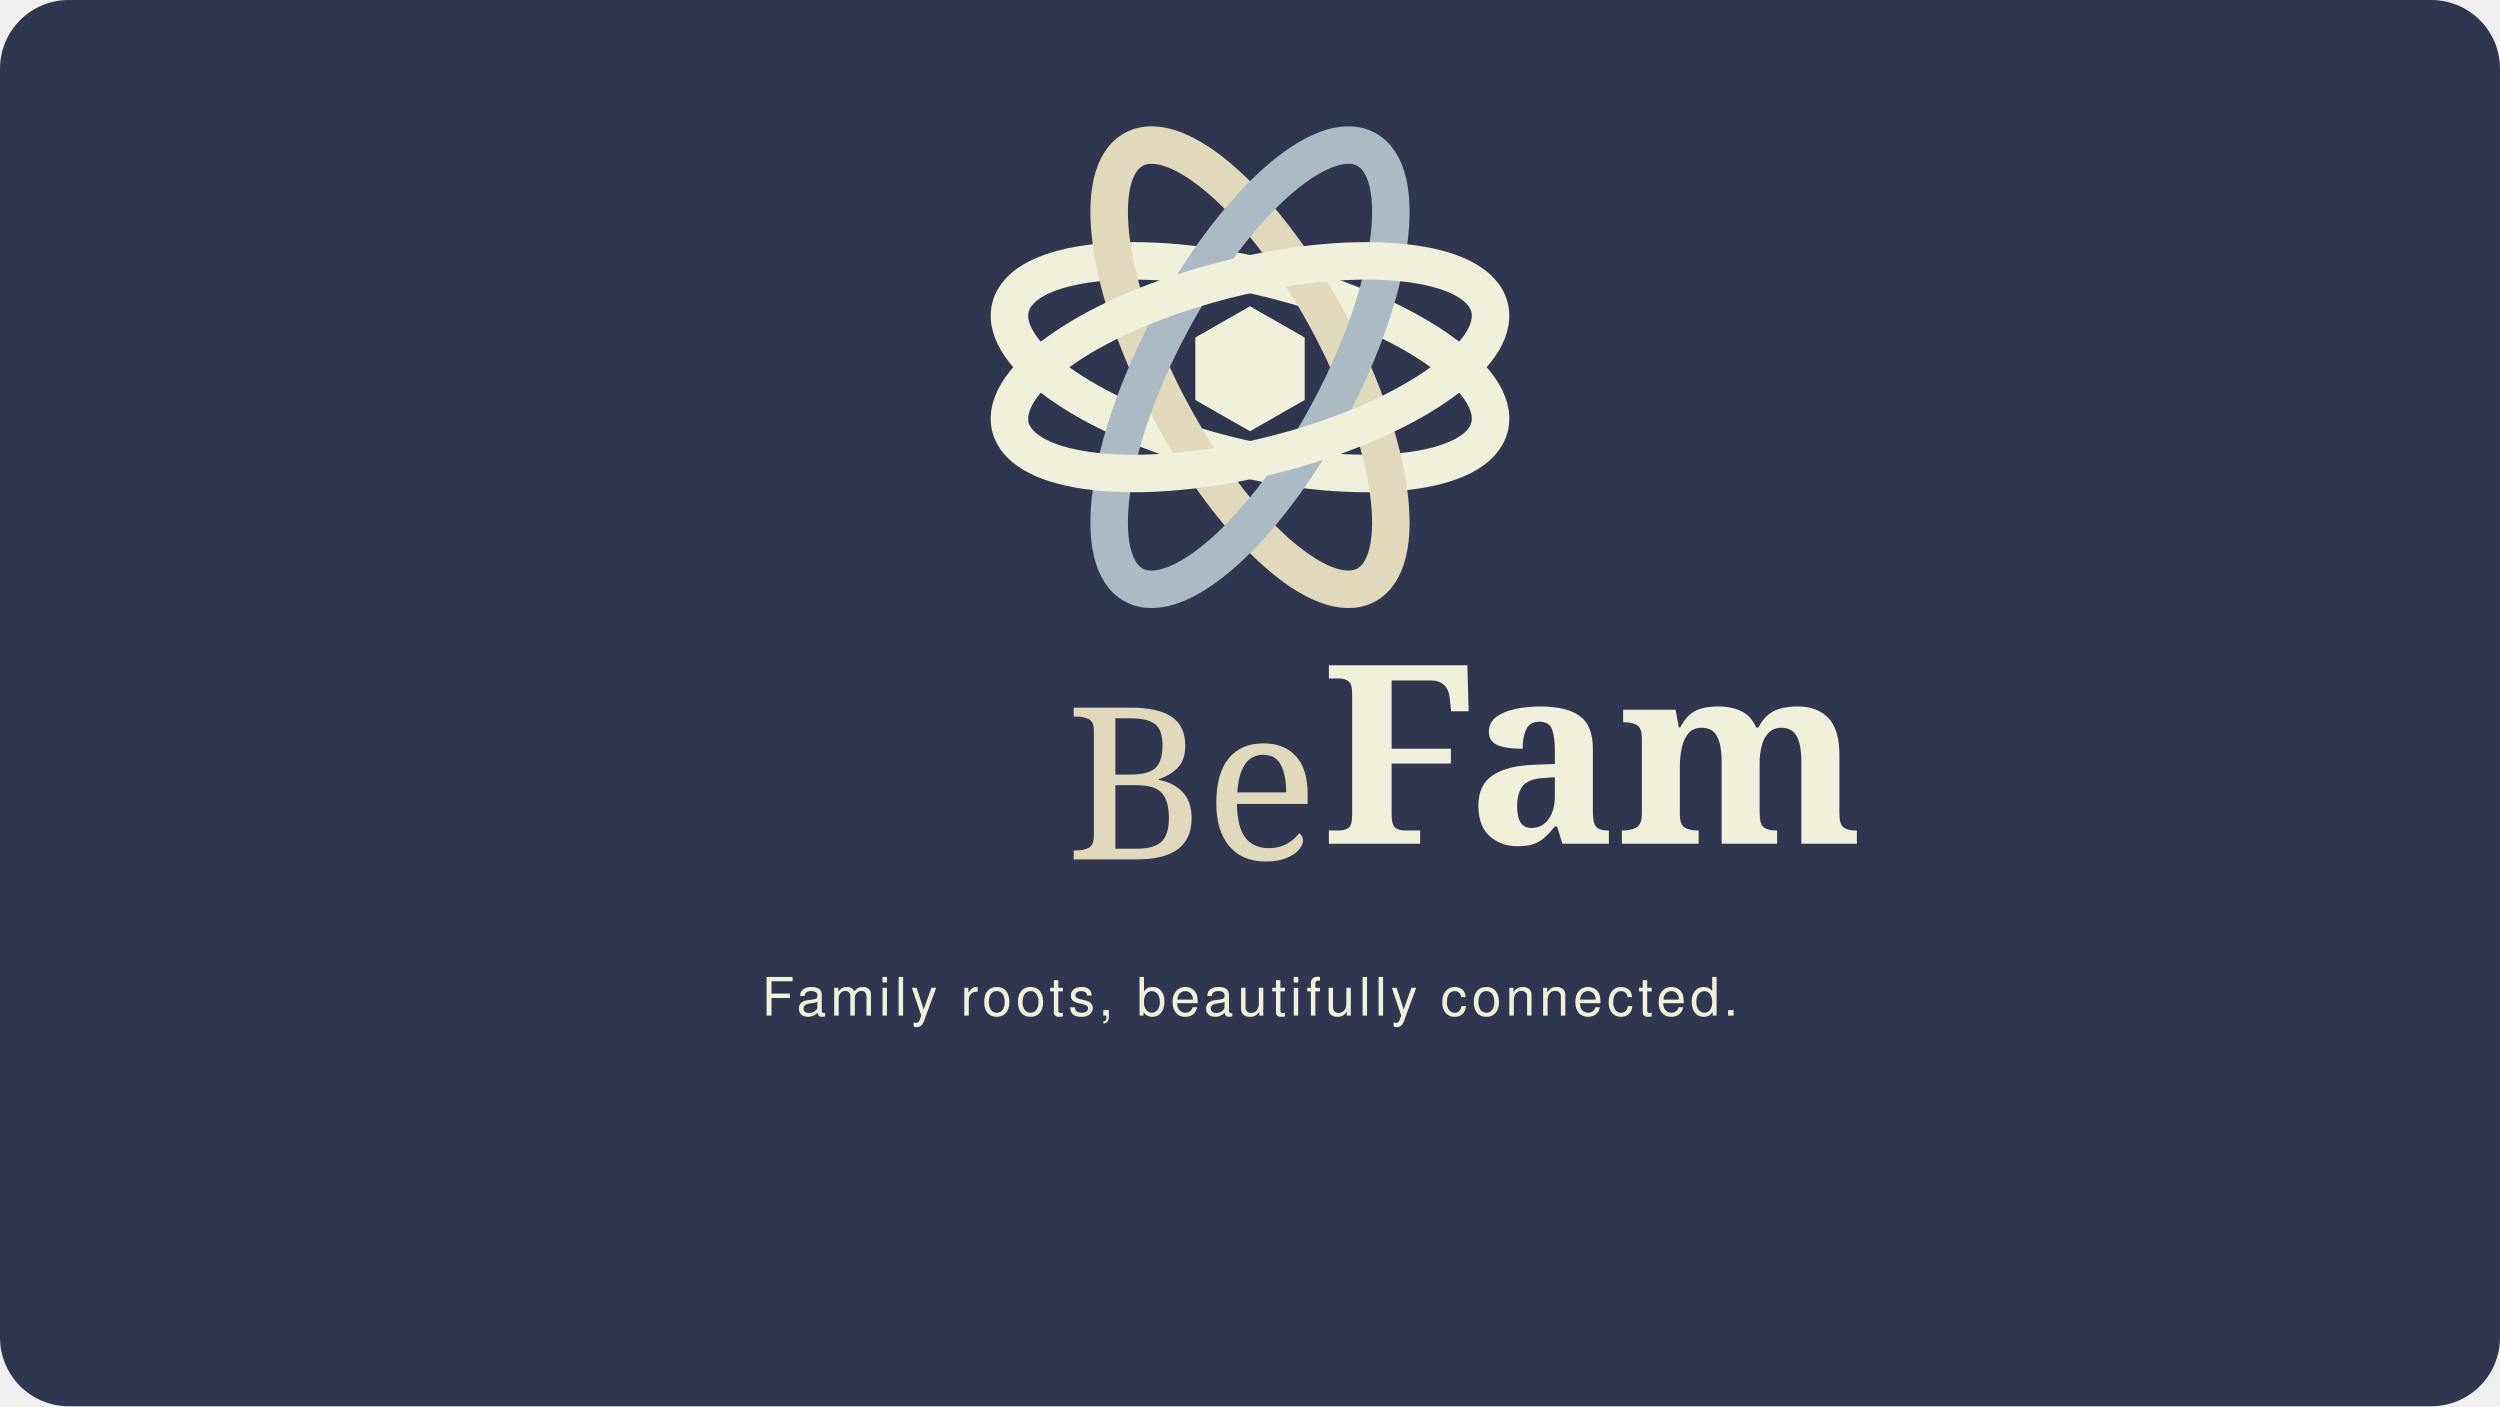
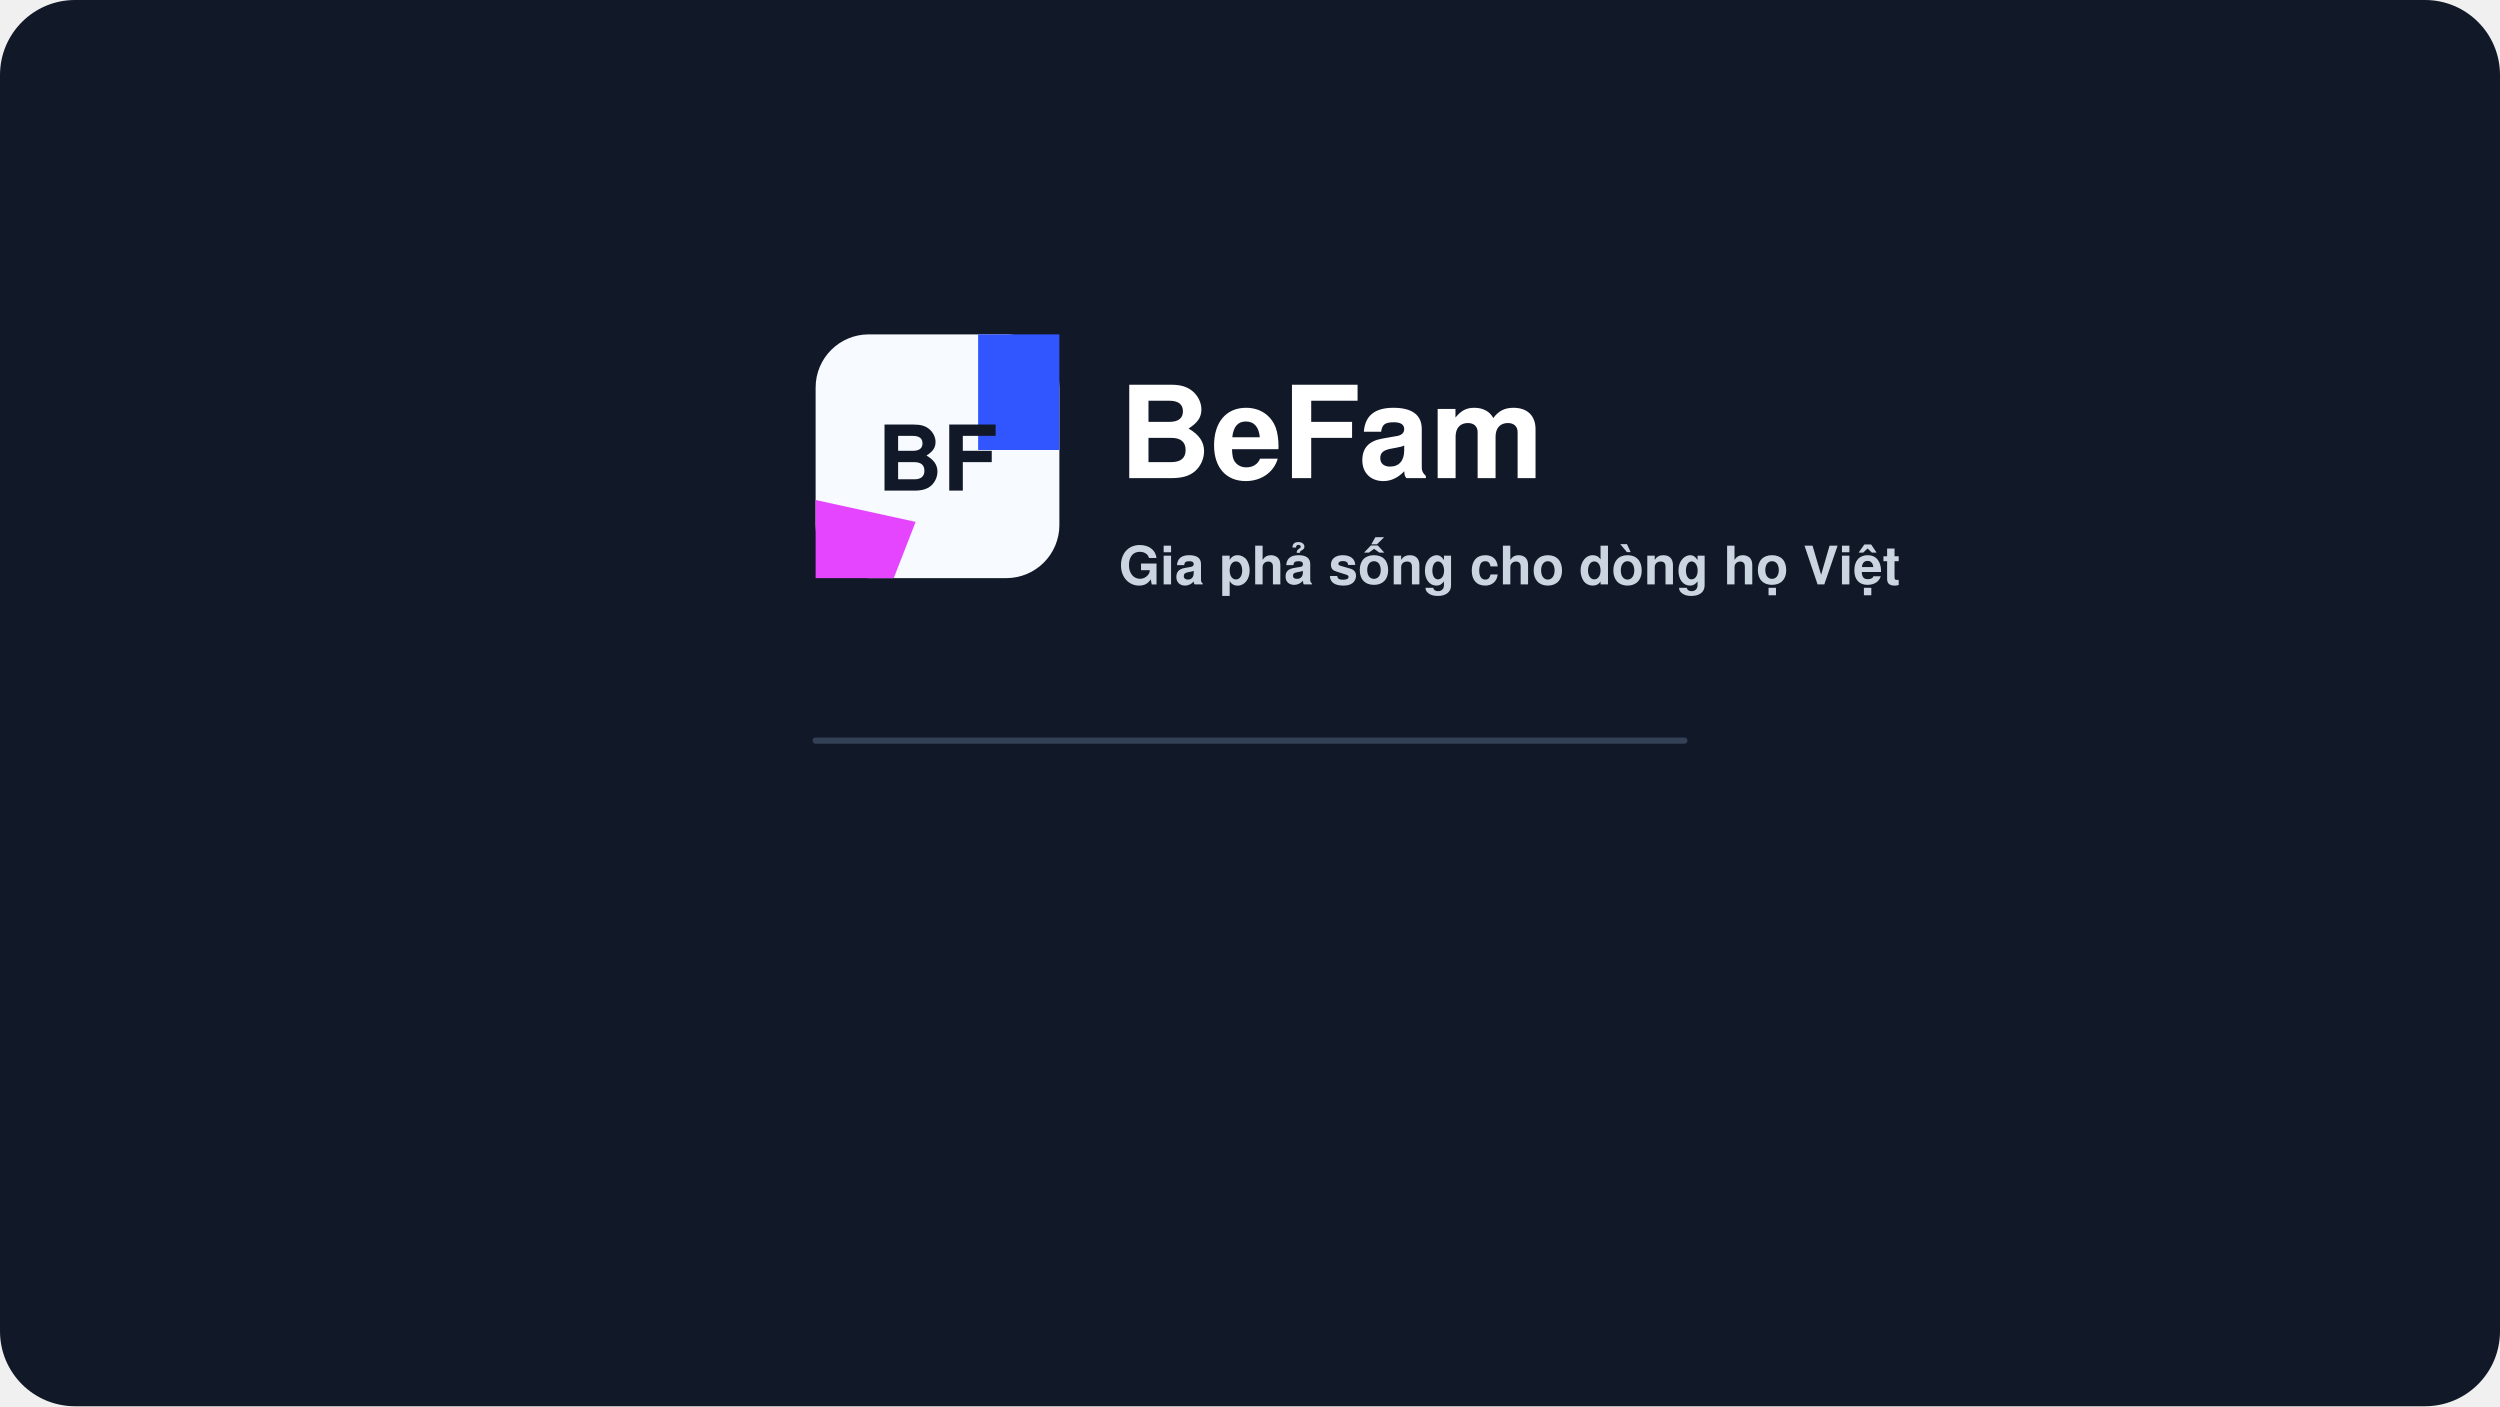
<svg xmlns="http://www.w3.org/2000/svg" width="1600" height="900" viewBox="0 0 1600 900">
-   <rect width="1600" height="900" rx="44" fill="#30364F" />
-   <g transform="rotate(14 800 235)">
-     <ellipse cx="800" cy="235" rx="158" ry="58" fill="none" stroke="#F0F0DB" stroke-width="24" />
+   <rect width="1600" height="900" rx="48" fill="#111827" />
+   <g transform="translate(522 214)">
+     <rect width="156" height="156" rx="34" fill="#F7FAFF" />
+     <path d="M104 0h52v74h-52z" fill="#3155FF" />
+     <path d="M0 106l64 14-14 36H0z" fill="#E545FF" />
+     <text x="78" y="100" text-anchor="middle" font-family="Avenir Next, Helvetica, Arial, sans-serif" font-size="58" font-weight="800" fill="#111827">BF</text>
  </g>
-   <g transform="rotate(62 800 235)">
-     <ellipse cx="800" cy="235" rx="158" ry="58" fill="none" stroke="#E1D9BC" stroke-width="24" />
-   </g>
-   <g transform="rotate(118 800 235)">
-     <ellipse cx="800" cy="235" rx="158" ry="58" fill="none" stroke="#ACBAC4" stroke-width="24" />
-   </g>
-   <g transform="rotate(166 800 235)">
-     <ellipse cx="800" cy="235" rx="158" ry="58" fill="none" stroke="#F0F0DB" stroke-width="24" />
-   </g>
-   <polygon points="800,196 835,216 835,256 800,276 765,256 765,216" fill="#F0F0DB" />
-   <text x="682" y="550" font-family="New York, Georgia, serif" font-size="136" fill="#E1D9BC">Be</text>
-   <text x="846" y="540" font-family="New York, Georgia, serif" font-size="160" font-weight="700" fill="#F0F0DB">Fam</text>
-   <text x="800" y="650" font-family="Avenir Next, Helvetica, sans-serif" font-size="34" fill="#F0F0DB" text-anchor="middle" letter-spacing="0.08em">Family roots, beautifully connected.</text>
+   <text x="716" y="306" font-family="Avenir Next, Helvetica, Arial, sans-serif" font-size="82" font-weight="800" fill="#FFFFFF">BeFam</text>
+   <text x="716" y="374" font-family="Avenir Next, Helvetica, Arial, sans-serif" font-size="34" font-weight="600" fill="#CBD5E1">Gia phả sống cho dòng họ Việt</text>
+   <path d="M522 474h556" stroke="#344056" stroke-width="4" stroke-linecap="round" />
</svg>
